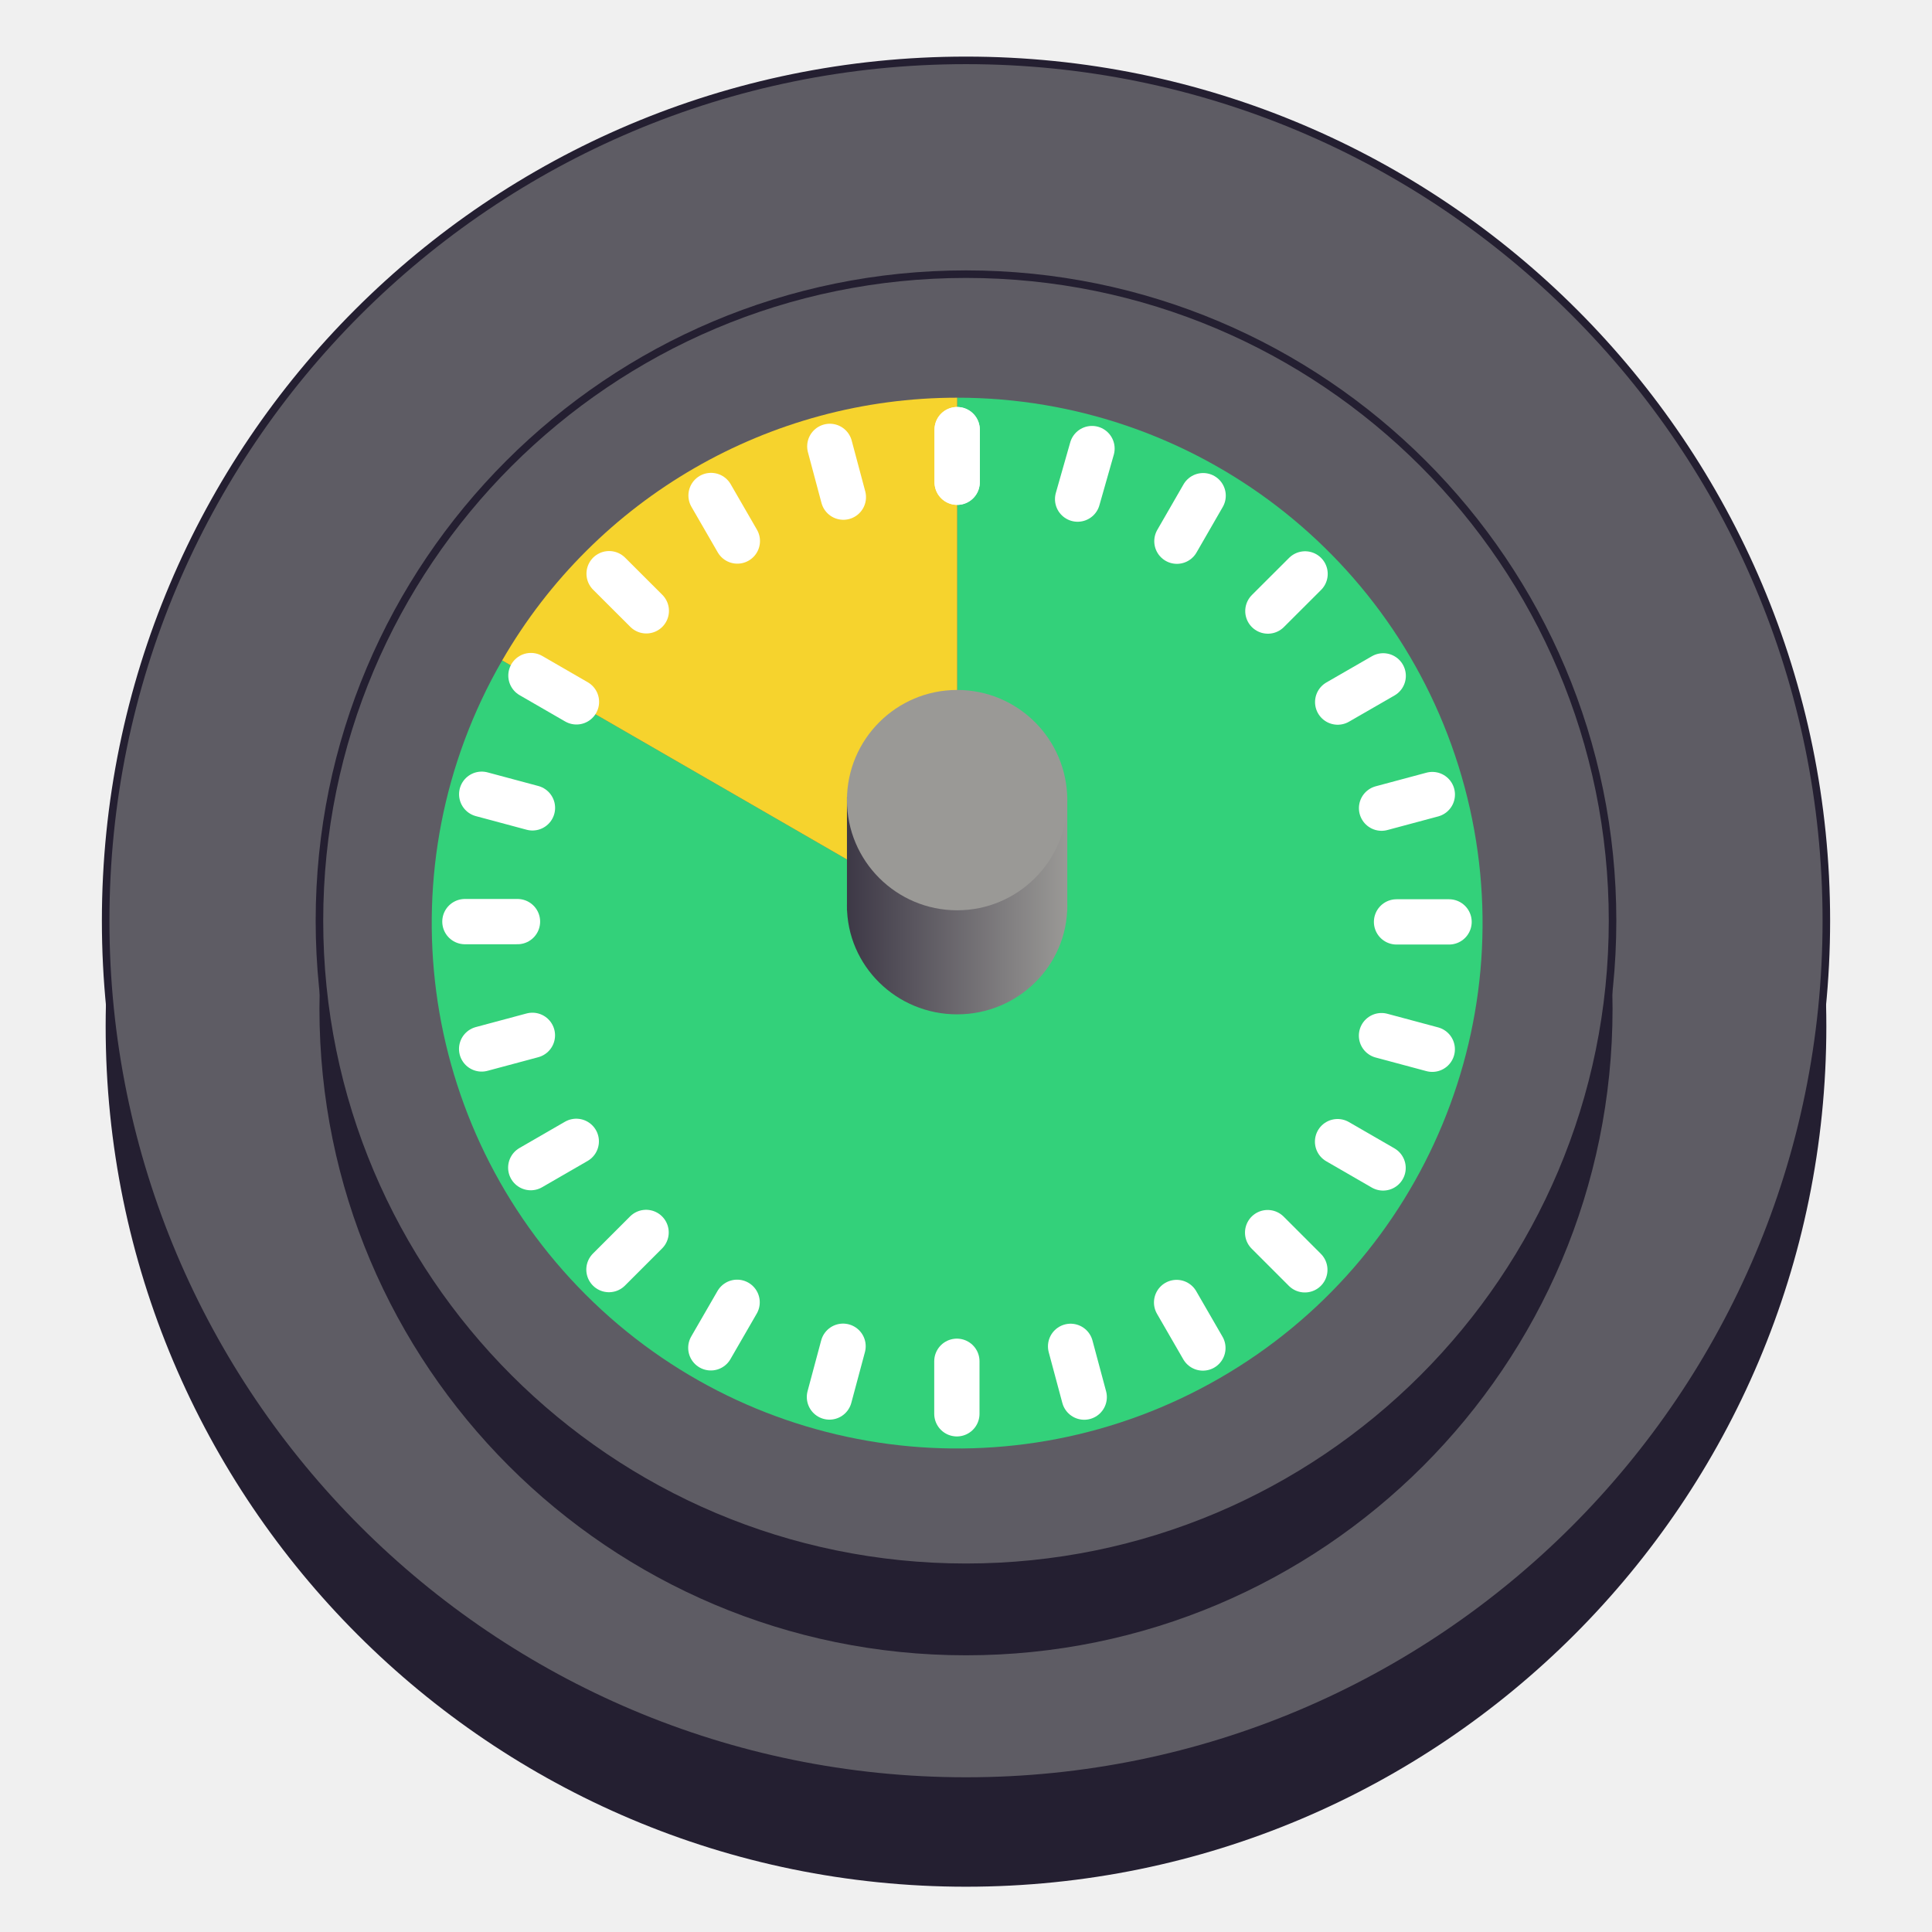
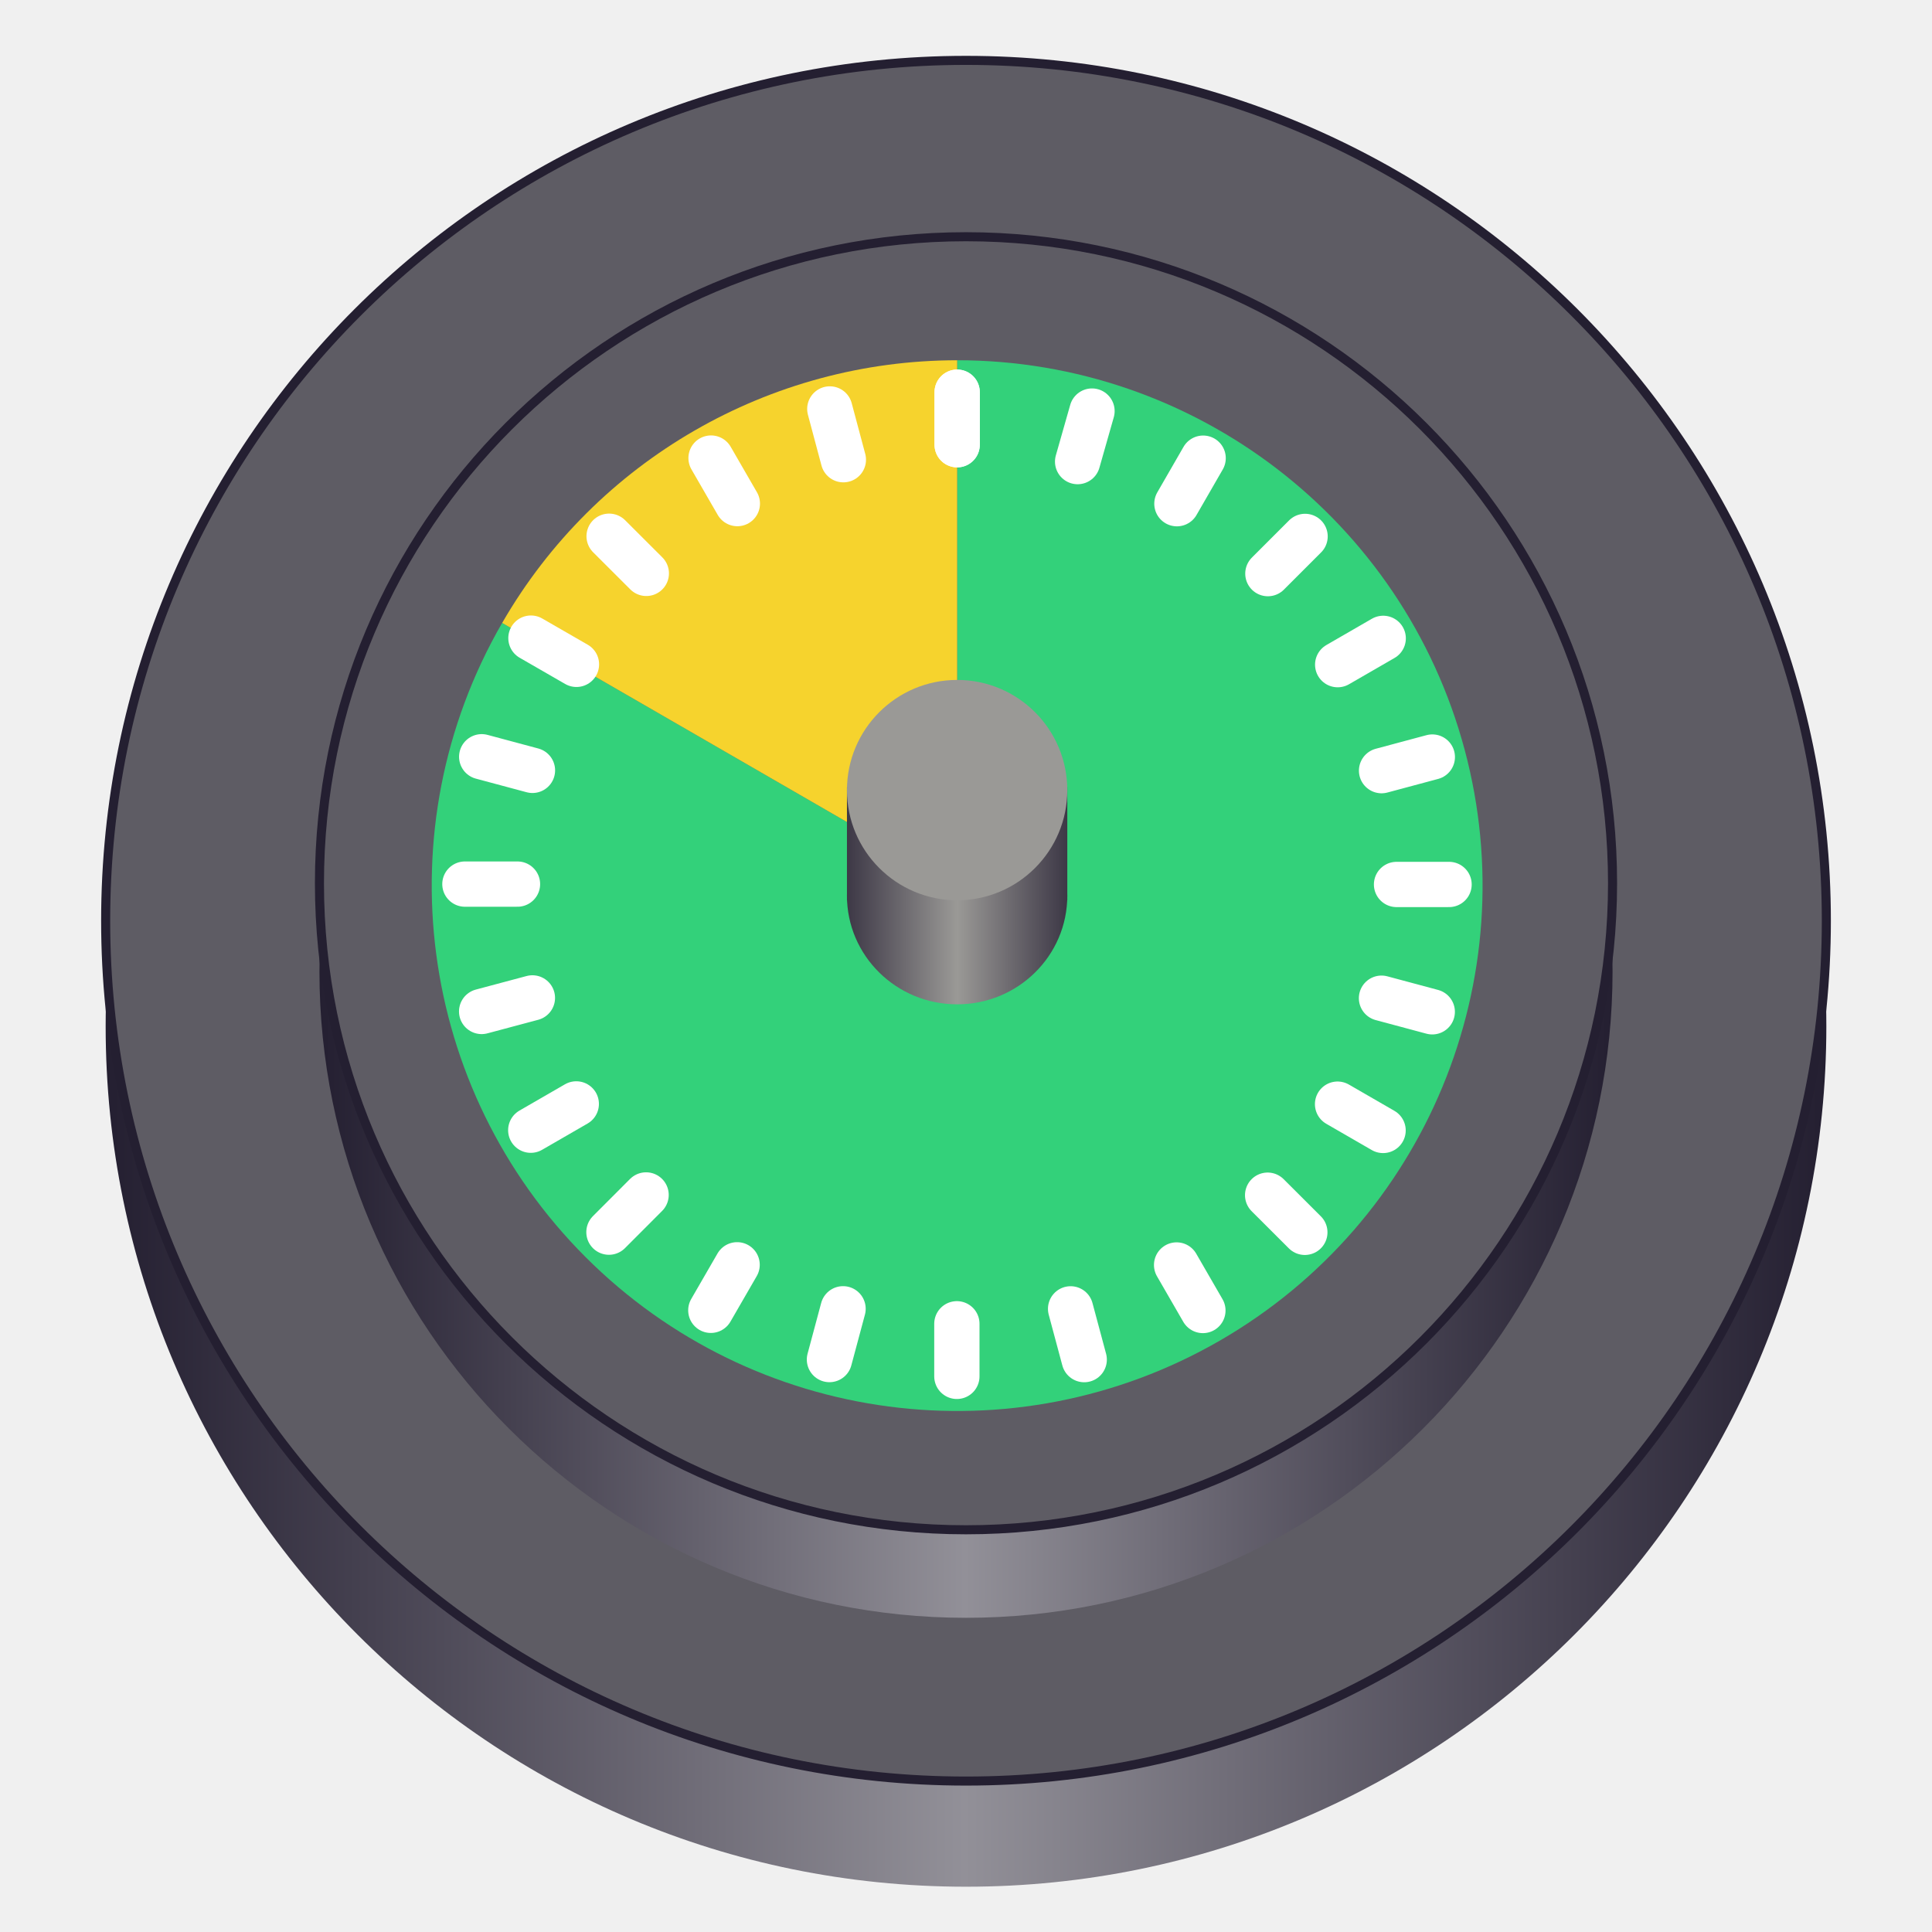
- <svg xmlns="http://www.w3.org/2000/svg" height="128px" viewBox="0 0 128 128" width="128px">
-   <linearGradient id="a" gradientUnits="userSpaceOnUse" x1="56.115" x2="70.711" y1="60.006" y2="60.006">
+ <svg xmlns="http://www.w3.org/2000/svg" xmlns:xlink="http://www.w3.org/1999/xlink" height="128px" viewBox="0 0 128 128" width="128px">
+   <linearGradient id="a" gradientUnits="userSpaceOnUse">
+     <stop offset="0" stop-color="#241f31" />
+     <stop offset="0.499" stop-color="#929098" />
+     <stop offset="1" stop-color="#241f31" />
+   </linearGradient>
+   <linearGradient id="b" x1="7" x2="121" xlink:href="#a" y1="68" y2="68" />
+   <linearGradient id="c" x1="21.166" x2="106.834" xlink:href="#a" y1="64.352" y2="64.352" />
+   <linearGradient id="d" gradientUnits="userSpaceOnUse" x1="56.115" x2="70.711" y1="59.343" y2="59.343">
    <stop offset="0" stop-color="#3d3846" />
-     <stop offset="1" stop-color="#9a9996" />
+     <stop offset="0.5" stop-color="#9a9996" />
+     <stop offset="1" stop-color="#3d3846" />
  </linearGradient>
-   <path d="m 121 68 c 0 31.48 -25.52 57 -57 57 s -57 -25.52 -57 -57 s 25.52 -57 57 -57 s 57 25.52 57 57 z m 0 0" fill="#241f31" />
-   <path d="m 121 61 c 0 31.48 -25.52 57 -57 57 c -31.48 0 -57 -25.52 -57 -57 s 25.52 -57 57 -57 c 31.48 0 57 25.52 57 57 z m 0 0" fill="#5e5c64" stroke="#241f31" stroke-width="0.5" />
-   <path d="m 106.836 66.836 c 0 23.656 -19.18 42.832 -42.836 42.832 s -42.836 -19.176 -42.836 -42.832 c 0 -23.66 19.18 -42.836 42.836 -42.836 s 42.836 19.176 42.836 42.836 z m 0 0" fill="#241f31" />
-   <path d="m 106.836 61 c 0 23.656 -19.18 42.836 -42.836 42.836 s -42.836 -19.18 -42.836 -42.836 s 19.18 -42.836 42.836 -42.836 s 42.836 19.18 42.836 42.836 z m 0 0" fill="#5e5c64" stroke="#241f31" stroke-width="0.5" />
-   <path d="m 63.414 26.348 c 15.754 0 29.543 10.582 33.621 25.801 s -2.574 31.277 -16.219 39.152 c -13.645 7.879 -30.875 5.609 -42.016 -5.531 s -13.41 -28.371 -5.531 -42.016 l 30.145 17.402 z m 0 0" fill="#33d17a" />
-   <path d="m 33.27 43.754 c 6.215 -10.77 17.707 -17.406 30.145 -17.406 v 34.809 z m 0 0" fill="#f6d32d" />
-   <path d="m 70.711 60.004 c 0 3.977 -3.266 7.199 -7.297 7.199 s -7.301 -3.223 -7.301 -7.199 c 0 -3.973 3.27 -7.195 7.301 -7.195 s 7.297 3.223 7.297 7.195 z m 0 0" fill="url(#a)" />
-   <path d="m 56.113 52.809 h 14.598 v 7.5 h -14.598 z m 0 0" fill="url(#a)" />
-   <path d="m 70.711 53.012 c 0 4.027 -3.266 7.297 -7.297 7.297 s -7.301 -3.27 -7.301 -7.297 c 0 -4.031 3.27 -7.301 7.301 -7.301 s 7.297 3.27 7.297 7.301 z m 0 0" fill="#9a9996" />
+   <path d="m 121 68 c 0 31.48 -25.52 57 -57 57 s -57 -25.52 -57 -57 s 25.52 -57 57 -57 s 57 25.52 57 57 z m 0 0" fill="url(#b)" />
+   <path d="m 121 61 c 0 31.48 -25.52 57 -57 57 c -31.48 0 -57 -25.52 -57 -57 s 25.52 -57 57 -57 c 31.48 0 57 25.52 57 57 z m 0 0" fill="#5e5c64" stroke="#241f31" stroke-width="0.6" />
+   <path d="m 106.836 64.352 c 0 23.656 -19.18 42.832 -42.836 42.832 s -42.836 -19.176 -42.836 -42.832 s 19.18 -42.836 42.836 -42.836 s 42.836 19.18 42.836 42.836 z m 0 0" fill="url(#c)" />
+   <path d="m 106.836 58.516 c 0 23.66 -19.18 42.836 -42.836 42.836 s -42.836 -19.176 -42.836 -42.836 c 0 -23.656 19.18 -42.832 42.836 -42.832 s 42.836 19.176 42.836 42.832 z m 0 0" fill="#5e5c64" stroke="#241f31" stroke-width="0.6" />
+   <path d="m 63.414 23.867 c 15.754 0 29.543 10.582 33.621 25.797 c 4.078 15.219 -2.574 31.277 -16.219 39.156 c -13.645 7.875 -30.875 5.605 -42.016 -5.531 c -11.141 -11.141 -13.41 -28.375 -5.531 -42.02 l 30.145 17.406 z m 0 0" fill="#33d17a" />
+   <path d="m 33.27 41.27 c 6.215 -10.77 17.707 -17.402 30.145 -17.402 v 34.809 z m 0 0" fill="#f6d32d" />
+   <path d="m 70.711 59.344 c 0 3.973 -3.266 7.195 -7.297 7.195 s -7.301 -3.223 -7.301 -7.195 c 0 -3.977 3.27 -7.199 7.301 -7.199 s 7.297 3.223 7.297 7.199 z m 0 0" fill="url(#d)" />
+   <path d="m 56.113 52.145 h 14.598 v 7.5 h -14.598 z m 0 0" fill="url(#d)" />
+   <path d="m 70.711 52.348 c 0 4.031 -3.266 7.297 -7.297 7.297 s -7.301 -3.266 -7.301 -7.297 s 3.27 -7.301 7.301 -7.301 s 7.297 3.27 7.297 7.301 z m 0 0" fill="#9a9996" />
  <g fill="none" stroke="#ffffff" stroke-linecap="round" stroke-width="3">
-     <path d="m 72.348 29.719 l -0.953 3.348" />
-     <path d="m 63.414 28.465 v 3.484" />
-     <path d="m 79.711 32.84 l -1.738 3.016" />
-     <path d="m 86.465 38.023 l -2.465 2.461" />
-     <path d="m 91.641 44.777 l -3.016 1.738" />
-     <path d="m 94.895 52.641 l -3.363 0.902" />
-     <path d="m 96.004 61.078 h -3.48" />
-     <path d="m 94.891 69.516 l -3.363 -0.902" />
-     <path d="m 86.449 84.129 l -2.465 -2.465" />
-     <path d="m 91.633 77.379 l -3.016 -1.742" />
-     <path d="m 79.695 89.309 l -1.742 -3.016" />
-     <path d="m 71.832 92.562 l -0.902 -3.363" />
-     <path d="m 63.395 93.668 v -3.48" />
-     <path d="m 54.953 92.555 l 0.902 -3.363" />
-     <path d="m 47.094 89.297 l 1.742 -3.016" />
-     <path d="m 40.344 84.113 l 2.461 -2.461" />
-     <path d="m 35.164 77.359 l 3.016 -1.742" />
-     <path d="m 31.91 69.496 l 3.363 -0.902" />
-     <path d="m 30.801 61.059 h 3.484" />
-     <path d="m 31.914 52.621 l 3.363 0.902" />
-     <path d="m 35.176 44.758 l 3.016 1.742" />
-     <path d="m 40.355 38.008 l 2.465 2.461" />
-     <path d="m 47.109 32.828 l 1.742 3.016" />
-     <path d="m 54.977 29.574 l 0.898 3.363" />
-     <path d="m 63.414 28.465 v 3.484" />
+     <path d="m 72.348 27.234 l -0.953 3.348" />
+     <path d="m 63.414 25.984 v 3.48" />
+     <path d="m 79.711 30.355 l -1.738 3.016" />
+     <path d="m 86.465 35.539 l -2.465 2.465" />
+     <path d="m 91.641 42.293 l -3.016 1.742" />
+     <path d="m 94.895 50.156 l -3.363 0.902" />
+     <path d="m 96.004 58.598 h -3.48" />
+     <path d="m 94.891 67.035 l -3.363 -0.902" />
+     <path d="m 86.449 81.645 l -2.465 -2.461" />
+     <path d="m 91.633 74.895 l -3.016 -1.742" />
+     <path d="m 79.695 86.824 l -1.742 -3.016" />
+     <path d="m 71.832 90.078 l -0.902 -3.363" />
+     <path d="m 63.395 91.188 v -3.484" />
+     <path d="m 54.953 90.074 l 0.902 -3.363" />
+     <path d="m 47.094 86.812 l 1.742 -3.016" />
+     <path d="m 40.344 81.633 l 2.461 -2.465" />
+     <path d="m 35.164 74.879 l 3.016 -1.742" />
+     <path d="m 31.91 67.012 l 3.363 -0.898" />
+     <path d="m 30.801 58.574 h 3.484" />
+     <path d="m 31.914 50.137 l 3.363 0.902" />
+     <path d="m 35.176 42.277 l 3.016 1.738" />
+     <path d="m 40.355 35.527 l 2.465 2.461" />
+     <path d="m 47.109 30.348 l 1.742 3.016" />
+     <path d="m 54.977 27.094 l 0.898 3.363" />
+     <path d="m 63.414 25.984 v 3.48" />
  </g>
</svg>
